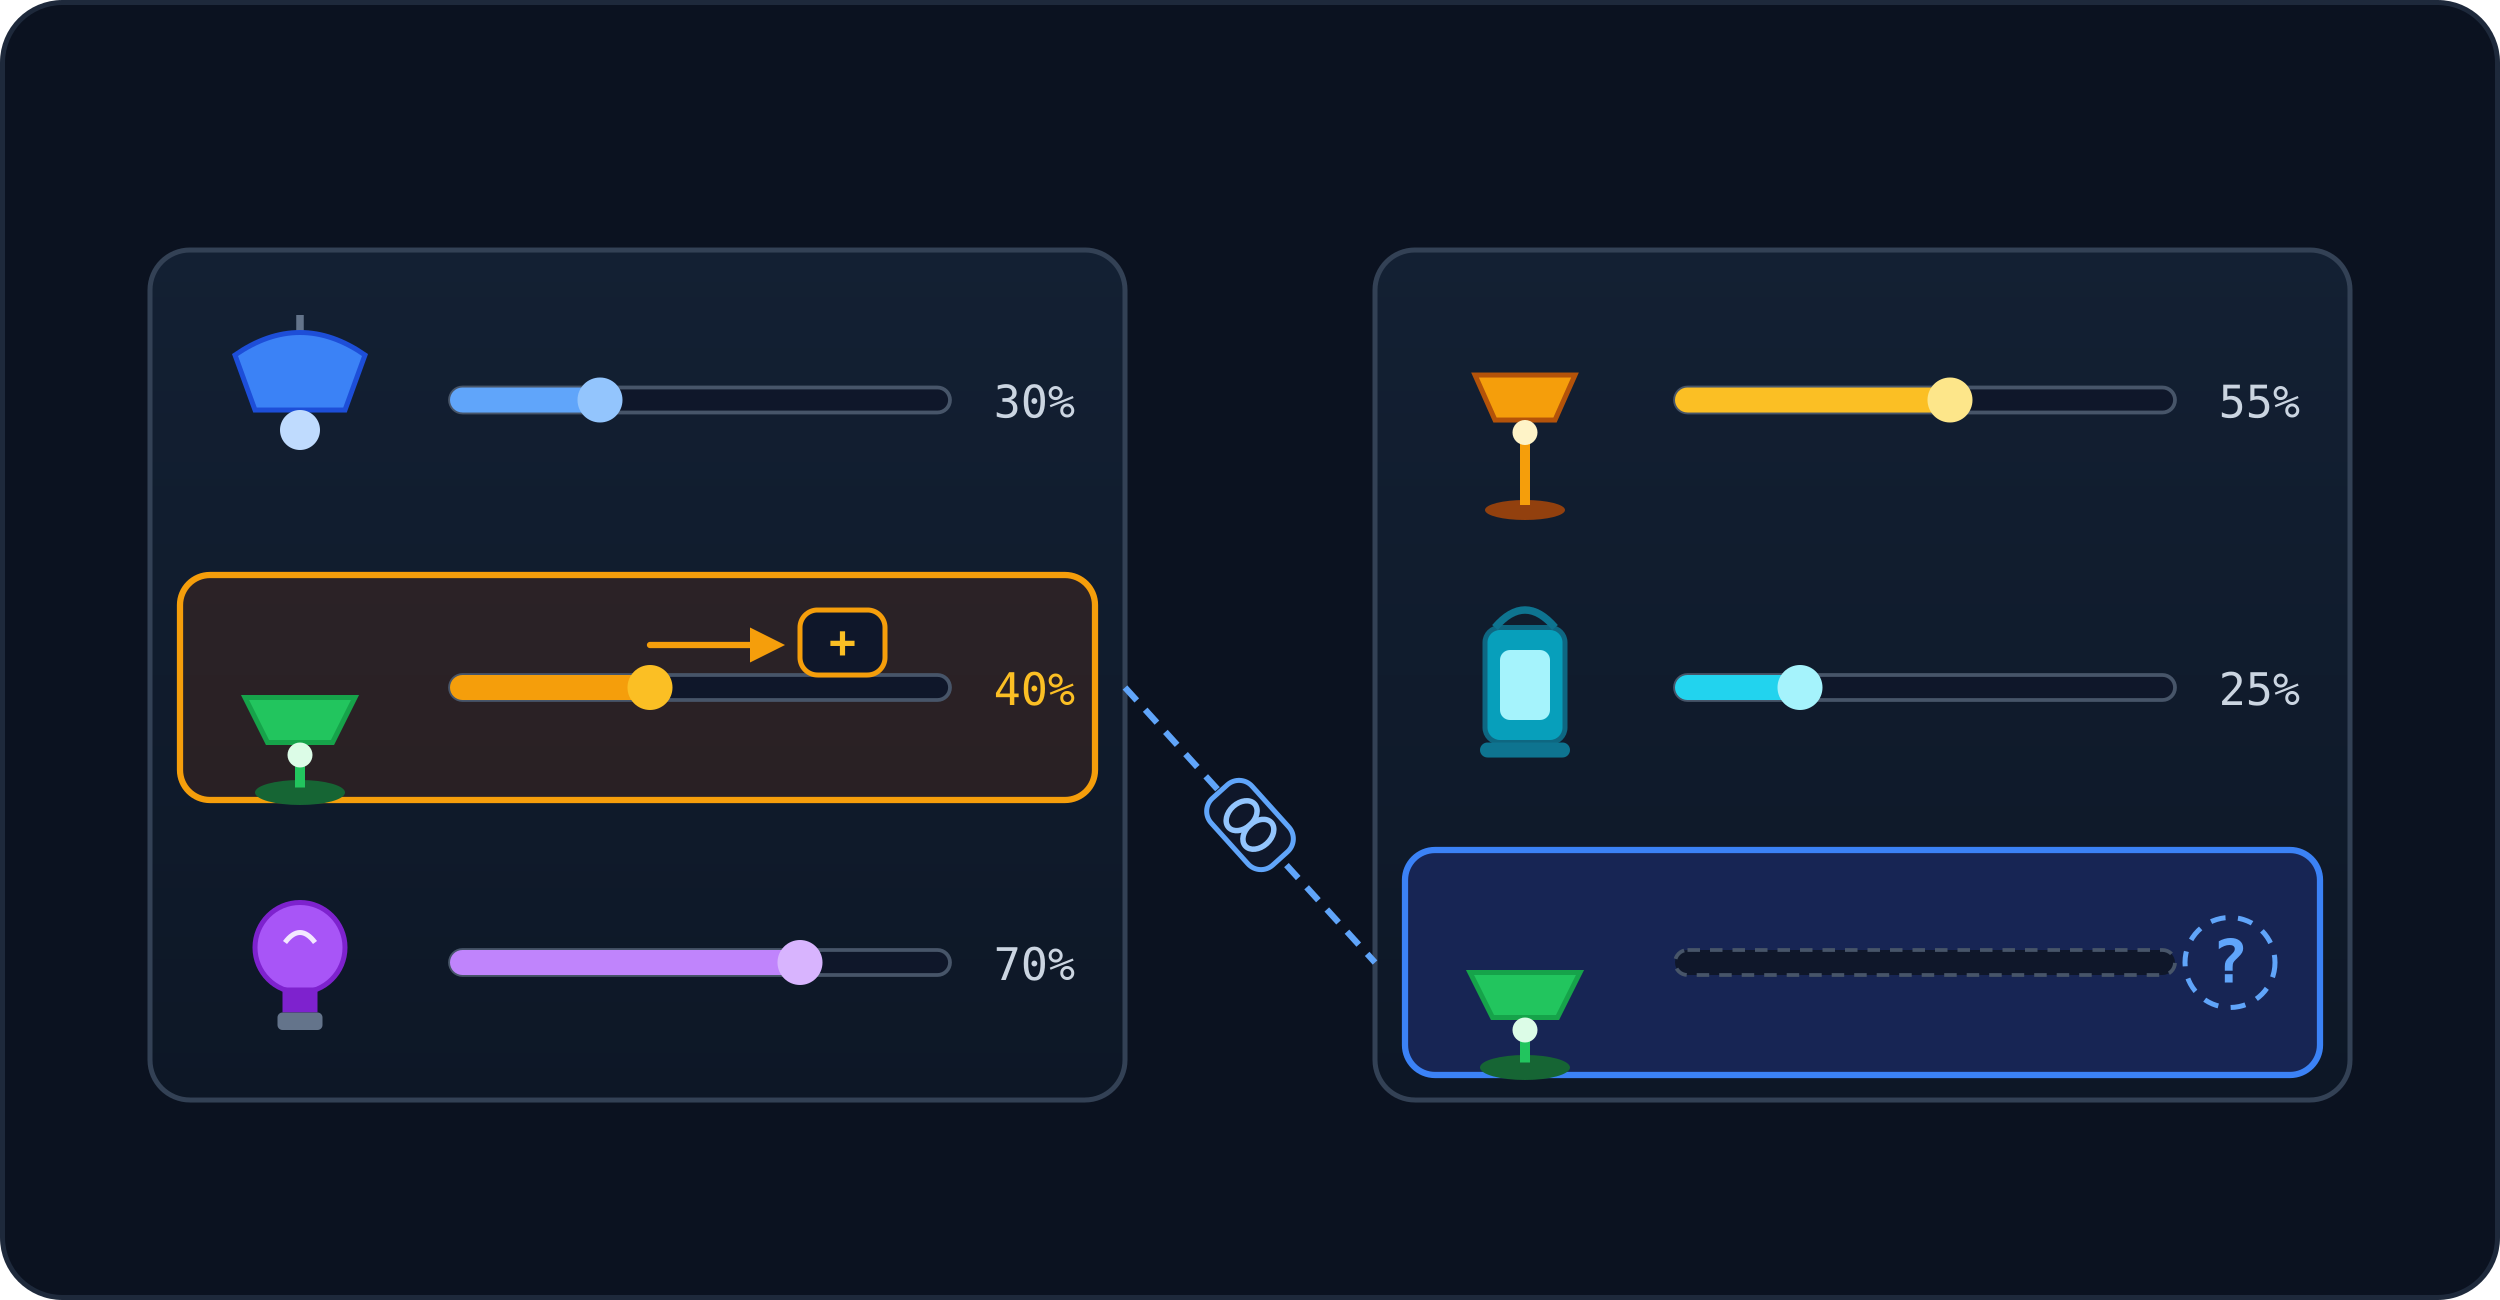
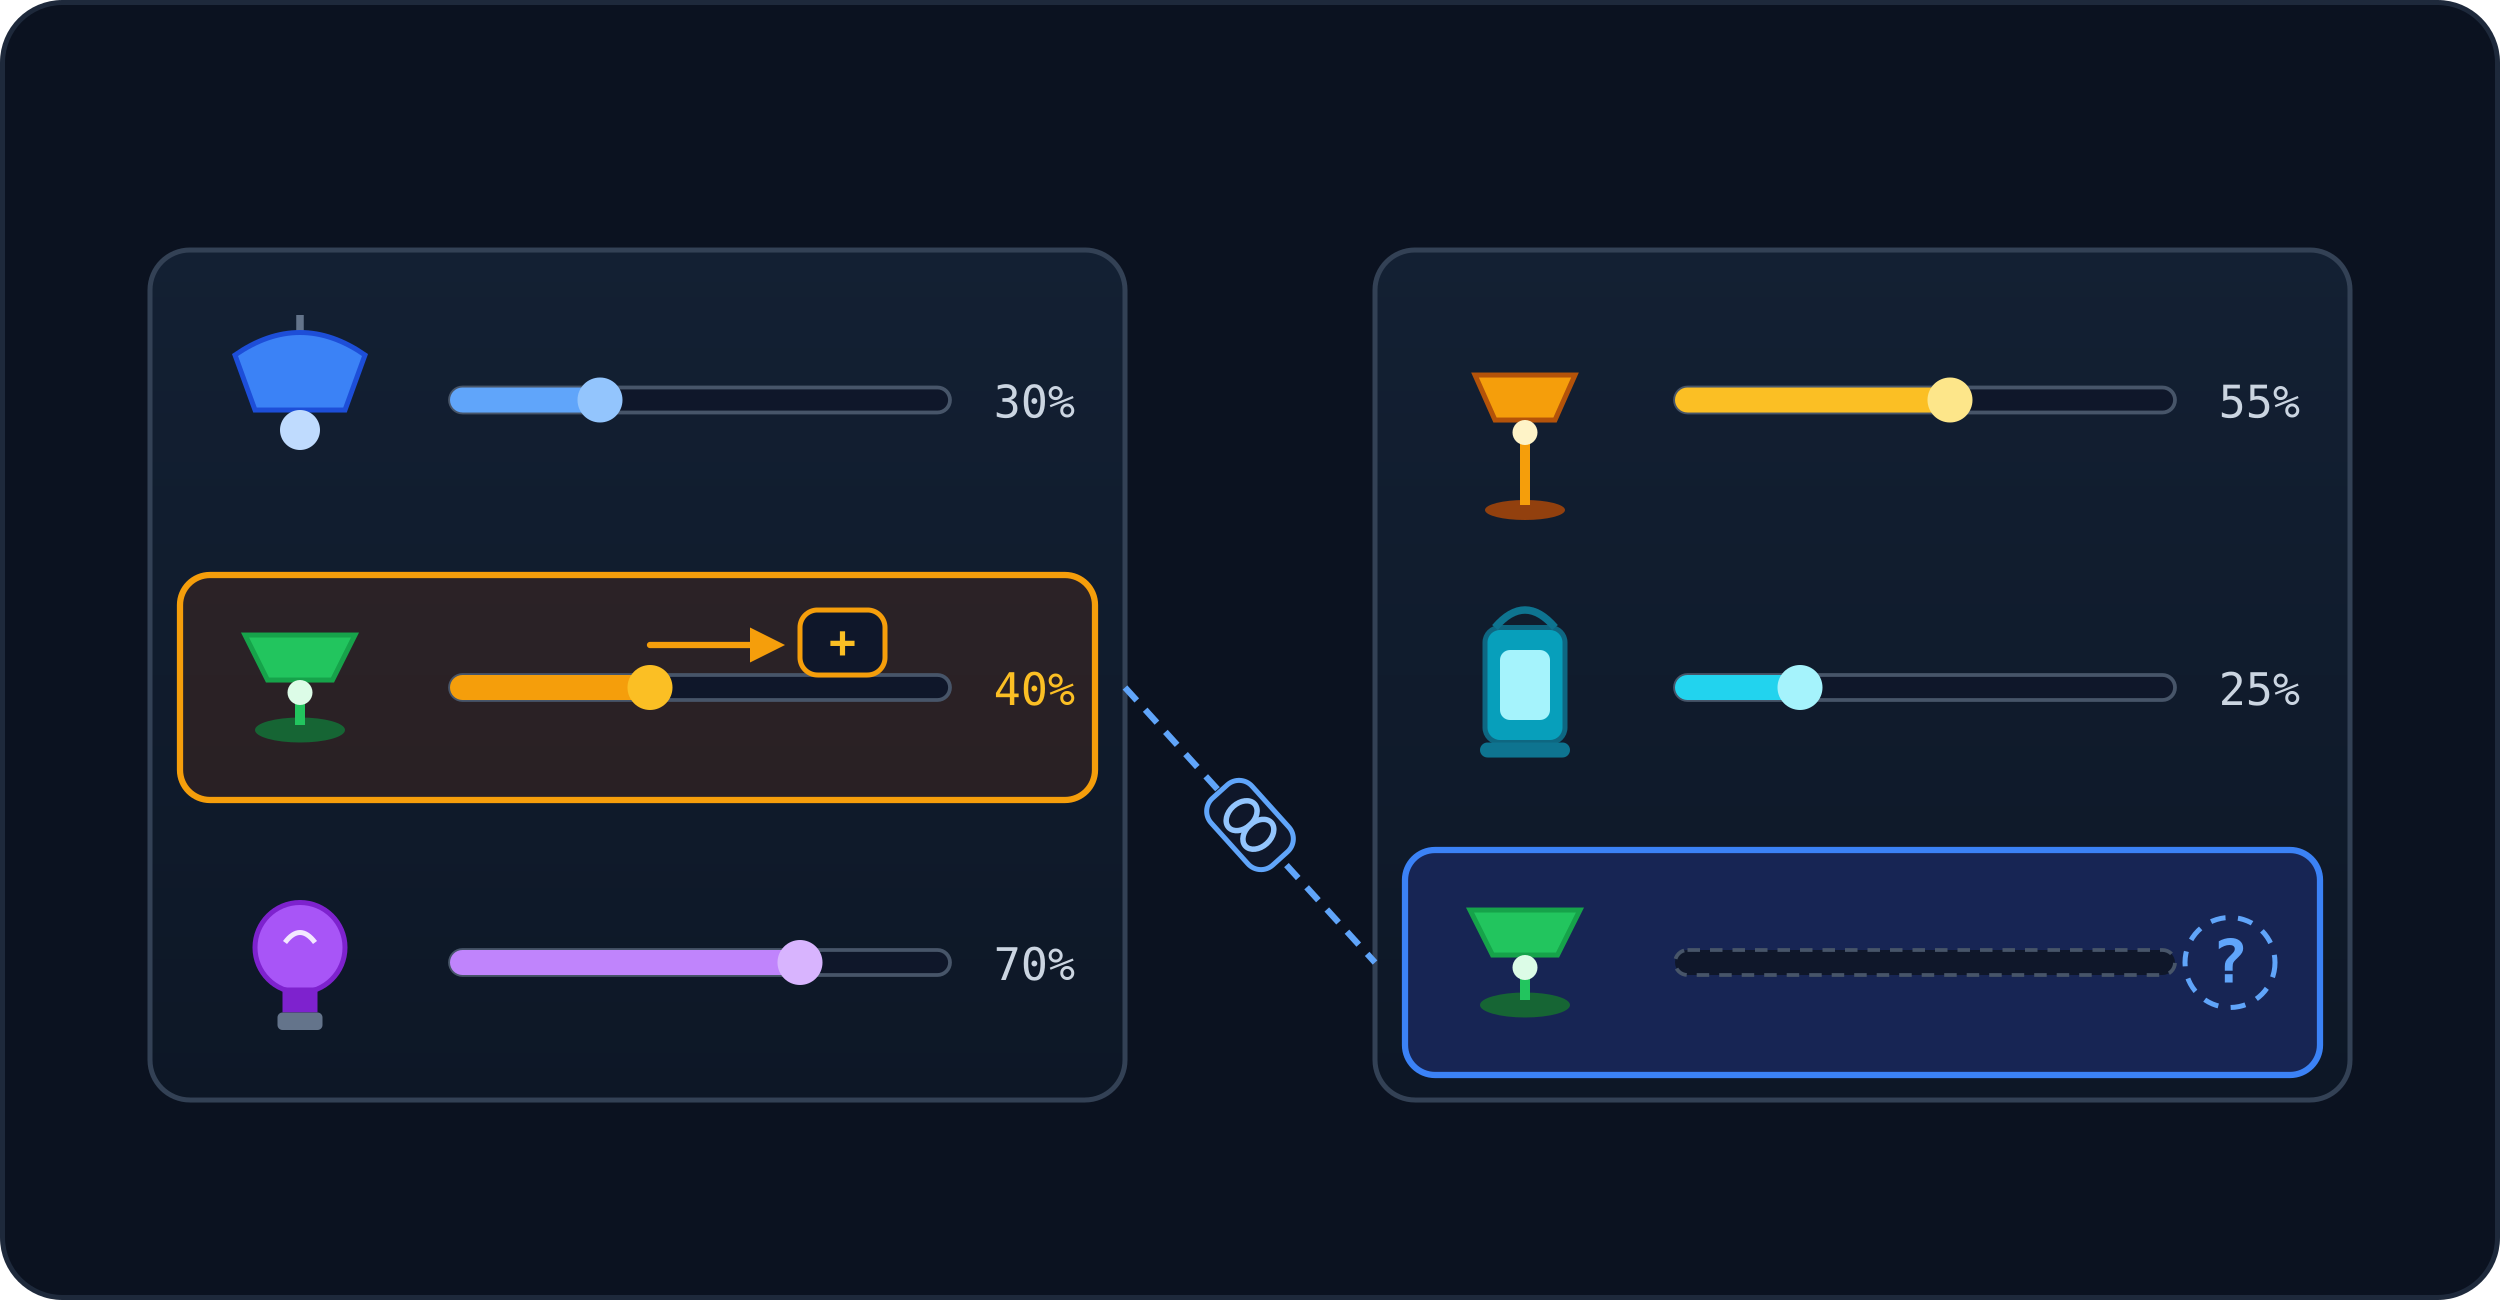
<svg xmlns="http://www.w3.org/2000/svg" viewBox="0 0 1000 520" role="img" aria-labelledby="lampsTitle lampsDesc">
  <defs>
    <linearGradient id="lampPanel" x1="0" y1="0" x2="0" y2="1">
      <stop offset="0%" stop-color="#132033" />
      <stop offset="100%" stop-color="#0d1726" />
    </linearGradient>
    <g id="lampCeiling">
      <line x1="0" y1="-34" x2="0" y2="-18" stroke="#64748b" stroke-width="3" />
      <path d="M -26 -18 Q 0 -36 26 -18 L 18 4 H -18 Z" fill="#3b82f6" stroke="#1d4ed8" stroke-width="2" />
      <circle cx="0" cy="12" r="8" fill="#bfdbfe" />
    </g>
    <g id="lampDesk">
      <ellipse cx="0" cy="42" rx="18" ry="5" fill="#166534" />
      <line x1="0" y1="40" x2="0" y2="4" stroke="#22c55e" stroke-width="4" />
      <polygon points="-22,4 22,4 13,22 -13,22" fill="#22c55e" stroke="#16a34a" stroke-width="2" />
      <circle cx="0" cy="27" r="5" fill="#dcfce7" />
    </g>
    <g id="lampBulb">
      <circle cx="0" cy="-6" r="18" fill="#a855f7" stroke="#7e22ce" stroke-width="2" />
      <rect x="-7" y="10" width="14" height="10" fill="#7e22ce" />
      <rect x="-9" y="20" width="18" height="7" rx="2" fill="#64748b" />
      <path d="M -6 -8 Q 0 -16 6 -8" fill="none" stroke="#f3e8ff" stroke-width="2" />
    </g>
    <g id="lampFloor">
      <ellipse cx="0" cy="44" rx="16" ry="4" fill="#92400e" />
      <line x1="0" y1="42" x2="0" y2="-10" stroke="#f59e0b" stroke-width="4" />
      <polygon points="-20,-10 20,-10 12,8 -12,8" fill="#f59e0b" stroke="#b45309" stroke-width="2" />
      <circle cx="0" cy="13" r="5" fill="#fef3c7" />
    </g>
    <g id="lampLantern">
      <path d="M -12 -24 Q 0 -38 12 -24" fill="none" stroke="#0e7490" stroke-width="3" />
      <rect x="-16" y="-24" width="32" height="46" rx="6" fill="#06b6d4" opacity="0.85" stroke="#0e7490" stroke-width="2" />
      <rect x="-10" y="-15" width="20" height="28" rx="4" fill="#a5f3fc" />
      <rect x="-18" y="22" width="36" height="6" rx="3" fill="#0e7490" />
    </g>
  </defs>
  <rect x="1" y="1" width="998" height="518" rx="24" fill="#0b1220" stroke="#1e293b" stroke-width="2" />
  <rect x="60" y="100" width="390" height="340" rx="16" fill="url(#lampPanel)" stroke="#334155" stroke-width="2" />
  <g>
    <use href="#lampCeiling" transform="translate(120 160)" />
    <rect x="180" y="155" width="200" height="10" rx="5" fill="#0f172a" stroke="#475569" stroke-width="1.5" />
    <rect x="180" y="155" width="60" height="10" rx="5" fill="#60a5fa" />
    <circle cx="240" cy="160" r="9" fill="#93c5fd" />
    <text x="430" y="167" text-anchor="end" font-family="ui-monospace, SFMono-Regular, Menlo, Consolas, monospace" font-size="18" fill="#cbd5e1">30%</text>
  </g>
  <g>
    <rect x="72" y="230" width="366" height="90" rx="12" fill="#78350f" opacity="0.25" />
    <rect x="72" y="230" width="366" height="90" rx="12" fill="none" stroke="#f59e0b" stroke-width="2.5" />
-     <use href="#lampDesk" transform="translate(120 275)" />
+     <use href="#lampDesk" transform="translate(120 250)" />
    <rect x="180" y="270" width="200" height="10" rx="5" fill="#0f172a" stroke="#475569" stroke-width="1.5" />
    <rect x="180" y="270" width="80" height="10" rx="5" fill="#f59e0b" />
    <circle cx="260" cy="275" r="9" fill="#fbbf24" />
    <line x1="260" y1="258" x2="300" y2="258" stroke="#f59e0b" stroke-width="2.5" stroke-linecap="round" />
    <polygon points="300,251 314,258 300,265" fill="#f59e0b" />
    <rect x="320" y="244" width="34" height="26" rx="7" fill="#0f172a" stroke="#f59e0b" stroke-width="2" />
    <text x="337" y="263" text-anchor="middle" font-family="ui-monospace, SFMono-Regular, Menlo, Consolas, monospace" font-size="18" font-weight="700" fill="#fbbf24">+</text>
    <text x="430" y="282" text-anchor="end" font-family="ui-monospace, SFMono-Regular, Menlo, Consolas, monospace" font-size="18" fill="#fbbf24">40%</text>
  </g>
  <g>
    <use href="#lampBulb" transform="translate(120 385)" />
    <rect x="180" y="380" width="200" height="10" rx="5" fill="#0f172a" stroke="#475569" stroke-width="1.5" />
    <rect x="180" y="380" width="140" height="10" rx="5" fill="#c084fc" />
    <circle cx="320" cy="385" r="9" fill="#d8b4fe" />
    <text x="430" y="392" text-anchor="end" font-family="ui-monospace, SFMono-Regular, Menlo, Consolas, monospace" font-size="18" fill="#cbd5e1">70%</text>
  </g>
  <rect x="550" y="100" width="390" height="340" rx="16" fill="url(#lampPanel)" stroke="#334155" stroke-width="2" />
  <g>
    <use href="#lampFloor" transform="translate(610 160)" />
    <rect x="670" y="155" width="200" height="10" rx="5" fill="#0f172a" stroke="#475569" stroke-width="1.5" />
    <rect x="670" y="155" width="110" height="10" rx="5" fill="#fbbf24" />
    <circle cx="780" cy="160" r="9" fill="#fde68a" />
    <text x="920" y="167" text-anchor="end" font-family="ui-monospace, SFMono-Regular, Menlo, Consolas, monospace" font-size="18" fill="#cbd5e1">55%</text>
  </g>
  <g>
    <use href="#lampLantern" transform="translate(610 275)" />
    <rect x="670" y="270" width="200" height="10" rx="5" fill="#0f172a" stroke="#475569" stroke-width="1.5" />
    <rect x="670" y="270" width="50" height="10" rx="5" fill="#22d3ee" />
    <circle cx="720" cy="275" r="9" fill="#a5f3fc" />
    <text x="920" y="282" text-anchor="end" font-family="ui-monospace, SFMono-Regular, Menlo, Consolas, monospace" font-size="18" fill="#cbd5e1">25%</text>
  </g>
  <g>
    <rect x="562" y="340" width="366" height="90" rx="12" fill="#172554" />
    <rect x="562" y="340" width="366" height="90" rx="12" fill="none" stroke="#3b82f6" stroke-width="2.5" />
-     <use href="#lampDesk" transform="translate(610 385)" />
+     <use href="#lampDesk" transform="translate(610 360)" />
    <rect x="670" y="380" width="200" height="10" rx="5" fill="#0f172a" stroke="#475569" stroke-width="1.5" stroke-dasharray="5 4" />
    <circle cx="892" cy="385" r="18" fill="none" stroke="#60a5fa" stroke-width="2" stroke-dasharray="6 5" />
    <text x="892" y="393" text-anchor="middle" font-family="ui-monospace, SFMono-Regular, Menlo, Consolas, monospace" font-size="24" font-weight="600" fill="#60a5fa">?</text>
  </g>
  <g>
    <line x1="450" y1="275" x2="550" y2="385" stroke="#60a5fa" stroke-width="2.5" stroke-dasharray="7 5" />
    <g transform="translate(500 330) rotate(48)">
      <rect x="-18" y="-11" width="36" height="22" rx="7" fill="#0f172a" stroke="#60a5fa" stroke-width="2" />
      <g fill="none" stroke="#93c5fd" stroke-width="2.2">
        <ellipse cx="-5" cy="0" rx="5" ry="7" />
        <ellipse cx="5" cy="0" rx="5" ry="7" />
      </g>
    </g>
  </g>
</svg>
